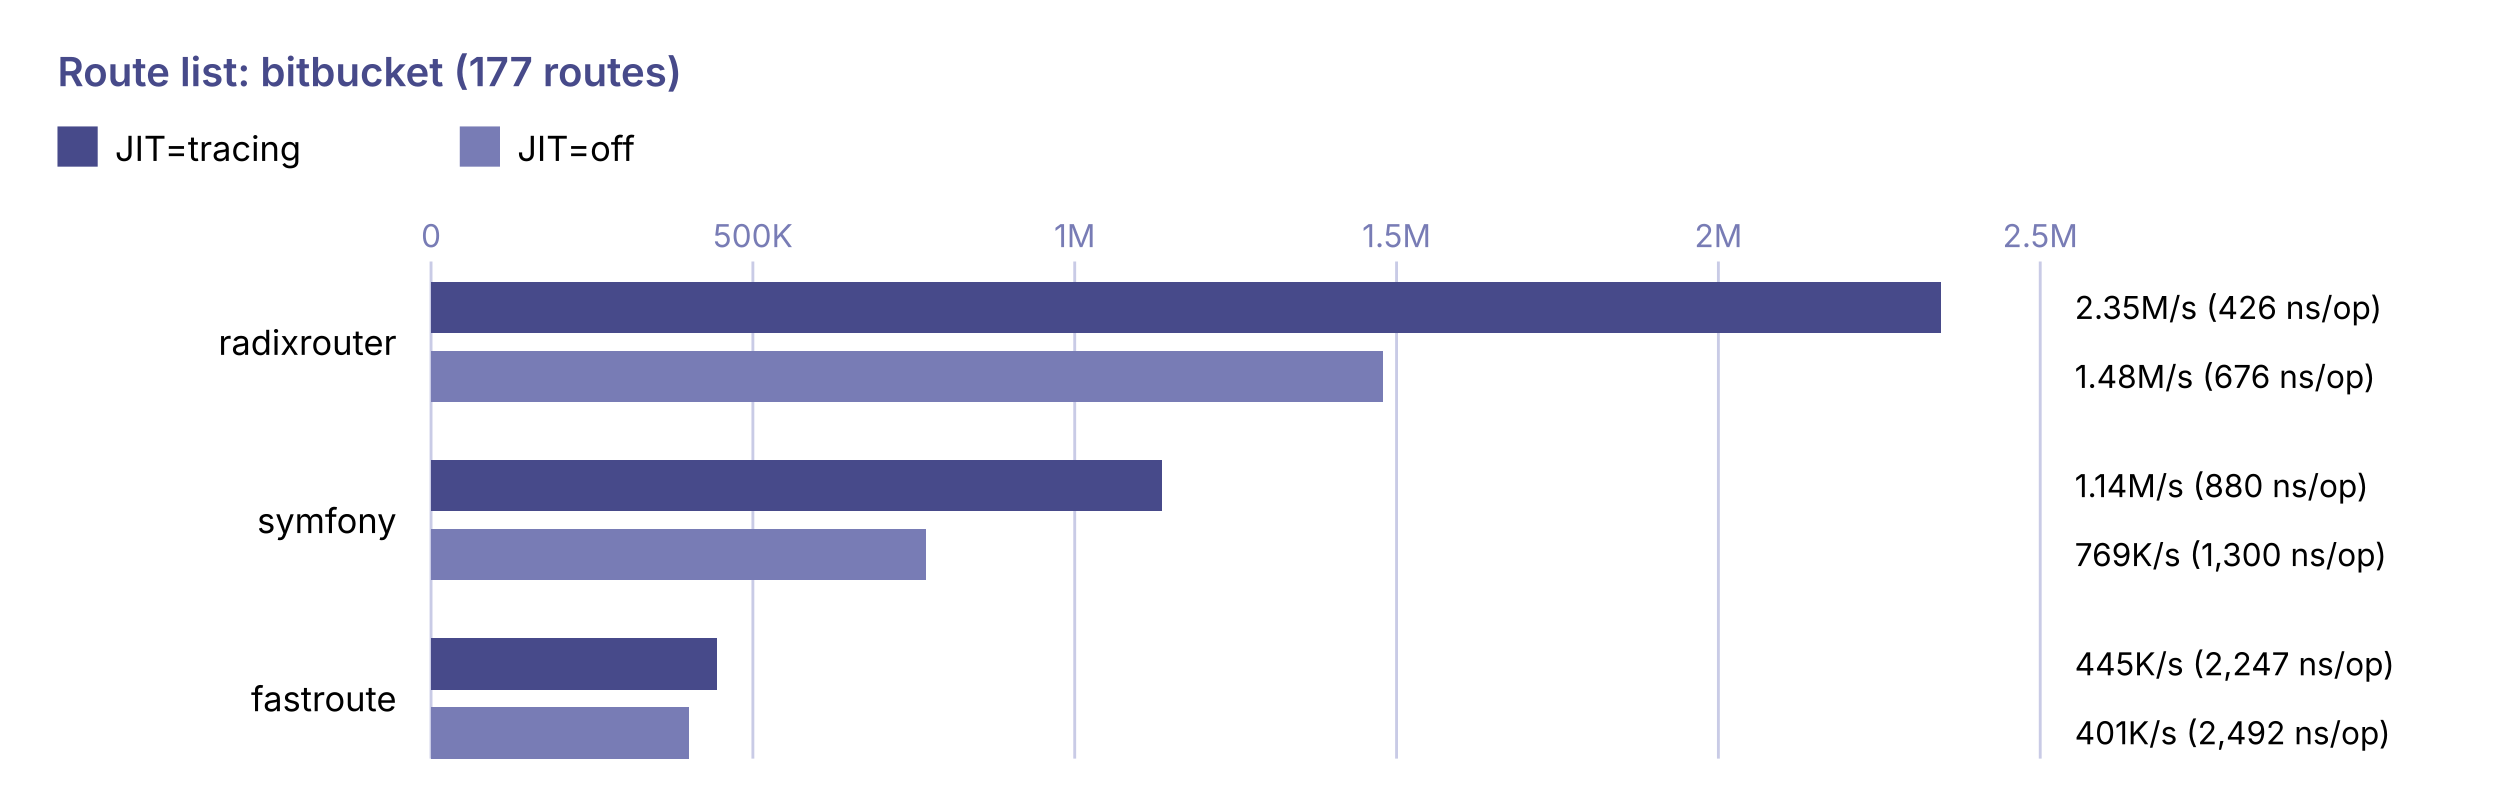
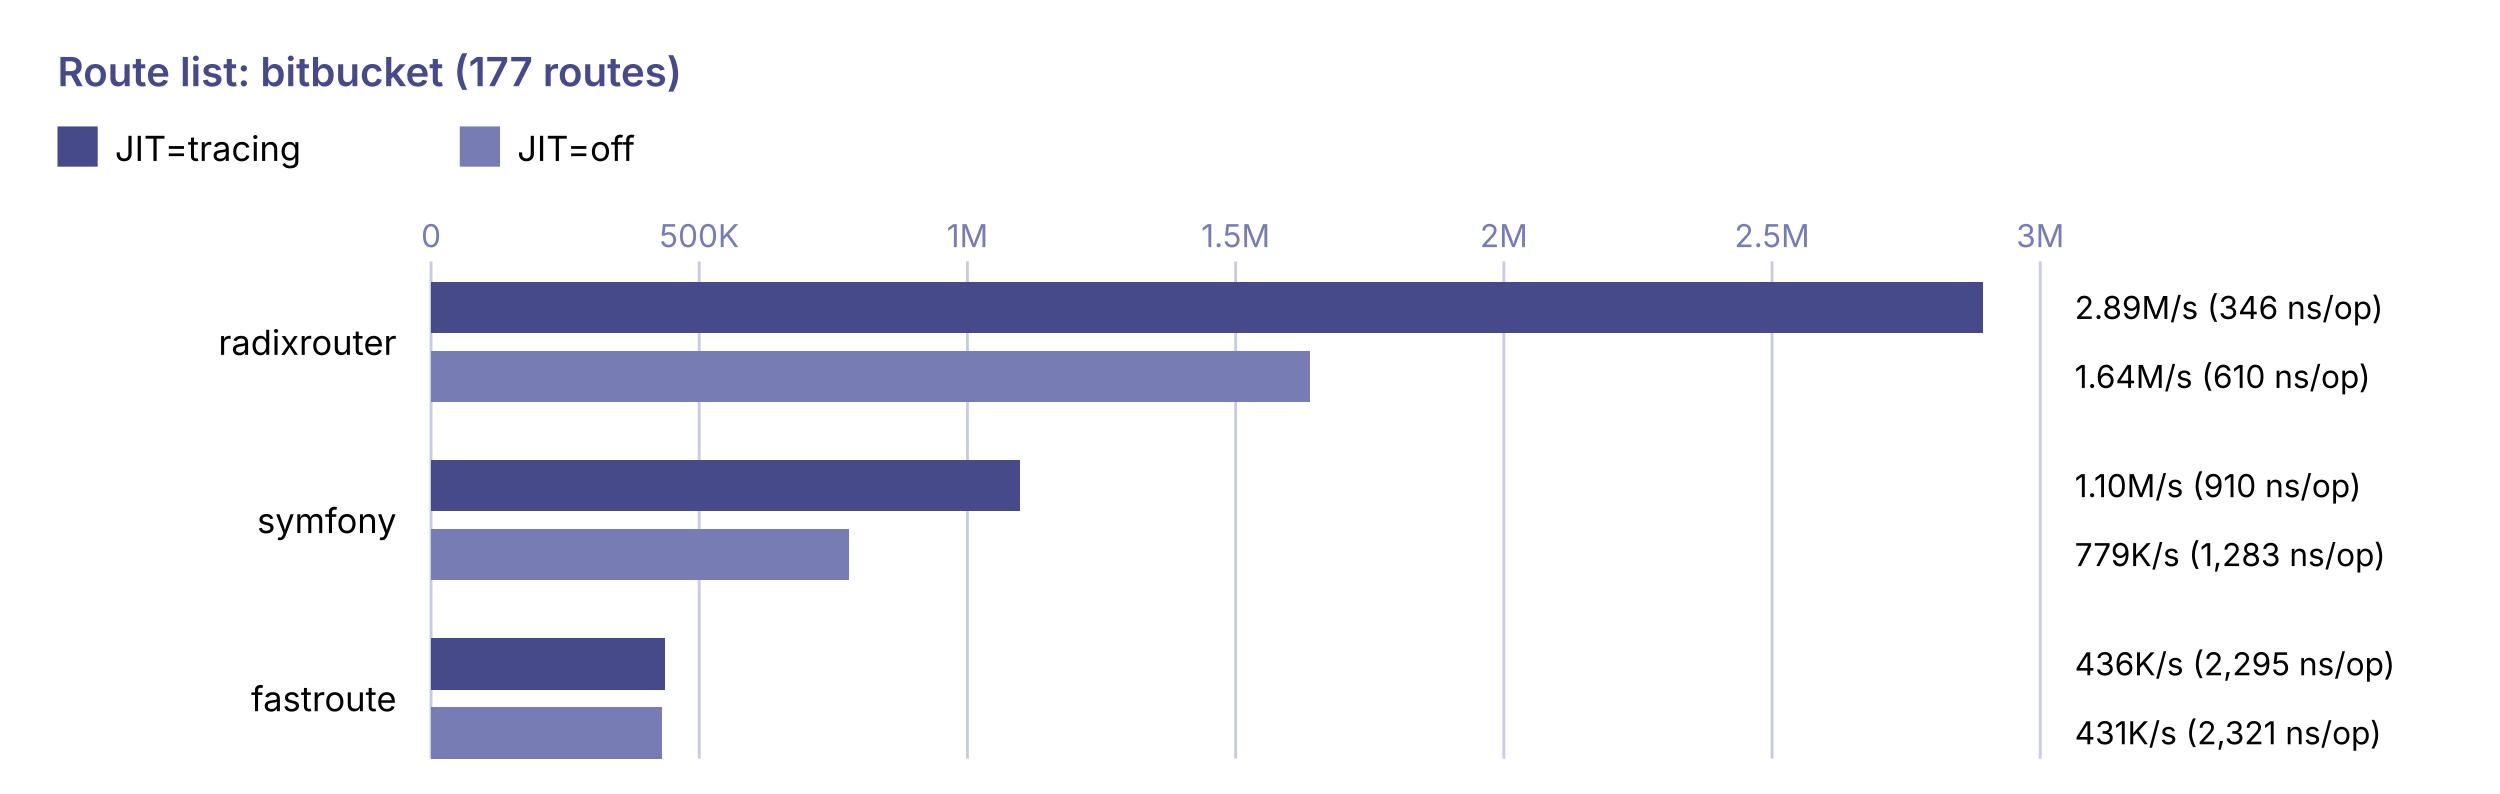
<svg xmlns="http://www.w3.org/2000/svg" viewBox="0 0 870 276" font-family="system-ui, -apple-system, 'Segoe UI', sans-serif">
  <style>.fg{fill:#000000}.accent{fill:#474A8A}.bar{shape-rendering:crispEdges}.div{stroke:#C9CBE6;stroke-width:1}.tick{fill:#787CB5}@media(prefers-color-scheme:dark){.fg{fill:#E6E6E6}.accent{fill:#B0B3D6}.tick{fill:#B0B3D6}}</style>
  <text class="accent" x="20" y="30" font-size="14" font-weight="600">Route list: bitbucket (177 routes)</text>
  <rect x="20" y="44" width="14" height="14" fill="#474A8A" />
  <text class="fg" x="40" y="56" font-size="12">JIT=tracing</text>
  <rect x="160" y="44" width="14" height="14" fill="#787CB5" />
  <text class="fg" x="180" y="56" font-size="12">JIT=off</text>
  <text class="tick" x="150.00" y="86.0" text-anchor="middle" font-size="11">0</text>
-   <line class="div" x1="262.00" y1="91.0" x2="262.00" y2="264.0" />
-   <text class="tick" x="262.00" y="86.0" text-anchor="middle" font-size="11">500K</text>
-   <line class="div" x1="374.00" y1="91.0" x2="374.00" y2="264.0" />
-   <text class="tick" x="374.00" y="86.0" text-anchor="middle" font-size="11">1M</text>
-   <line class="div" x1="486.00" y1="91.0" x2="486.00" y2="264.0" />
-   <text class="tick" x="486.00" y="86.0" text-anchor="middle" font-size="11">1.5M</text>
-   <line class="div" x1="598.00" y1="91.0" x2="598.00" y2="264.0" />
-   <text class="tick" x="598.00" y="86.0" text-anchor="middle" font-size="11">2M</text>
+   <line class="div" x1="243.33" y1="91.0" x2="243.33" y2="264.0" />
+   <text class="tick" x="243.33" y="86.0" text-anchor="middle" font-size="11">500K</text>
+   <line class="div" x1="336.67" y1="91.0" x2="336.67" y2="264.0" />
+   <text class="tick" x="336.67" y="86.0" text-anchor="middle" font-size="11">1M</text>
+   <line class="div" x1="430.00" y1="91.0" x2="430.00" y2="264.0" />
+   <text class="tick" x="430.00" y="86.0" text-anchor="middle" font-size="11">1.5M</text>
+   <line class="div" x1="523.33" y1="91.0" x2="523.33" y2="264.0" />
+   <text class="tick" x="523.33" y="86.0" text-anchor="middle" font-size="11">2M</text>
+   <line class="div" x1="616.67" y1="91.0" x2="616.67" y2="264.0" />
+   <text class="tick" x="616.67" y="86.0" text-anchor="middle" font-size="11">2.5M</text>
  <line class="div" x1="710.00" y1="91.0" x2="710.00" y2="264.0" />
-   <text class="tick" x="710.00" y="86.0" text-anchor="middle" font-size="11">2.5M</text>
+   <text class="tick" x="710.00" y="86.0" text-anchor="middle" font-size="11">3M</text>
  <line class="div" x1="150" y1="91.0" x2="150" y2="264.0" />
  <text class="fg" x="138" y="123.5" text-anchor="end" font-size="12">radixrouter</text>
-   <rect class="bar" x="150" y="98.0" width="525.55" height="18" fill="#474A8A" />
-   <text class="fg" x="722" y="111.0" font-size="11">2.35M/s  (426 ns/op)</text>
-   <rect class="bar" x="150" y="122.0" width="331.32" height="18" fill="#787CB5" />
-   <text class="fg" x="722" y="135.0" font-size="11">1.48M/s  (676 ns/op)</text>
+   <rect class="bar" x="150" y="98.0" width="540.20" height="18" fill="#474A8A" />
+   <text class="fg" x="722" y="111.0" font-size="11">2.89M/s  (346 ns/op)</text>
+   <rect class="bar" x="150" y="122.0" width="305.84" height="18" fill="#787CB5" />
+   <text class="fg" x="722" y="135.0" font-size="11">1.64M/s  (610 ns/op)</text>
  <text class="fg" x="138" y="185.5" text-anchor="end" font-size="12">symfony</text>
-   <rect class="bar" x="150" y="160.0" width="254.54" height="18" fill="#474A8A" />
-   <text class="fg" x="722" y="173.0" font-size="11">1.14M/s  (880 ns/op)</text>
-   <rect class="bar" x="150" y="184.0" width="172.33" height="18" fill="#787CB5" />
-   <text class="fg" x="722" y="197.0" font-size="11">769K/s  (1,300 ns/op)</text>
+   <rect class="bar" x="150" y="160.0" width="205.13" height="18" fill="#474A8A" />
+   <text class="fg" x="722" y="173.0" font-size="11">1.10M/s  (910 ns/op)</text>
+   <rect class="bar" x="150" y="184.0" width="145.49" height="18" fill="#787CB5" />
+   <text class="fg" x="722" y="197.0" font-size="11">779K/s  (1,283 ns/op)</text>
  <text class="fg" x="138" y="247.5" text-anchor="end" font-size="12">fastroute</text>
-   <rect class="bar" x="150" y="222.0" width="99.68" height="18" fill="#474A8A" />
-   <text class="fg" x="722" y="235.0" font-size="11">445K/s  (2,247 ns/op)</text>
-   <rect class="bar" x="150" y="246.0" width="89.90" height="18" fill="#787CB5" />
-   <text class="fg" x="722" y="259.0" font-size="11">401K/s  (2,492 ns/op)</text>
+   <rect class="bar" x="150" y="222.0" width="81.33" height="18" fill="#474A8A" />
+   <text class="fg" x="722" y="235.0" font-size="11">436K/s  (2,295 ns/op)</text>
+   <rect class="bar" x="150" y="246.0" width="80.41" height="18" fill="#787CB5" />
+   <text class="fg" x="722" y="259.0" font-size="11">431K/s  (2,321 ns/op)</text>
</svg>
